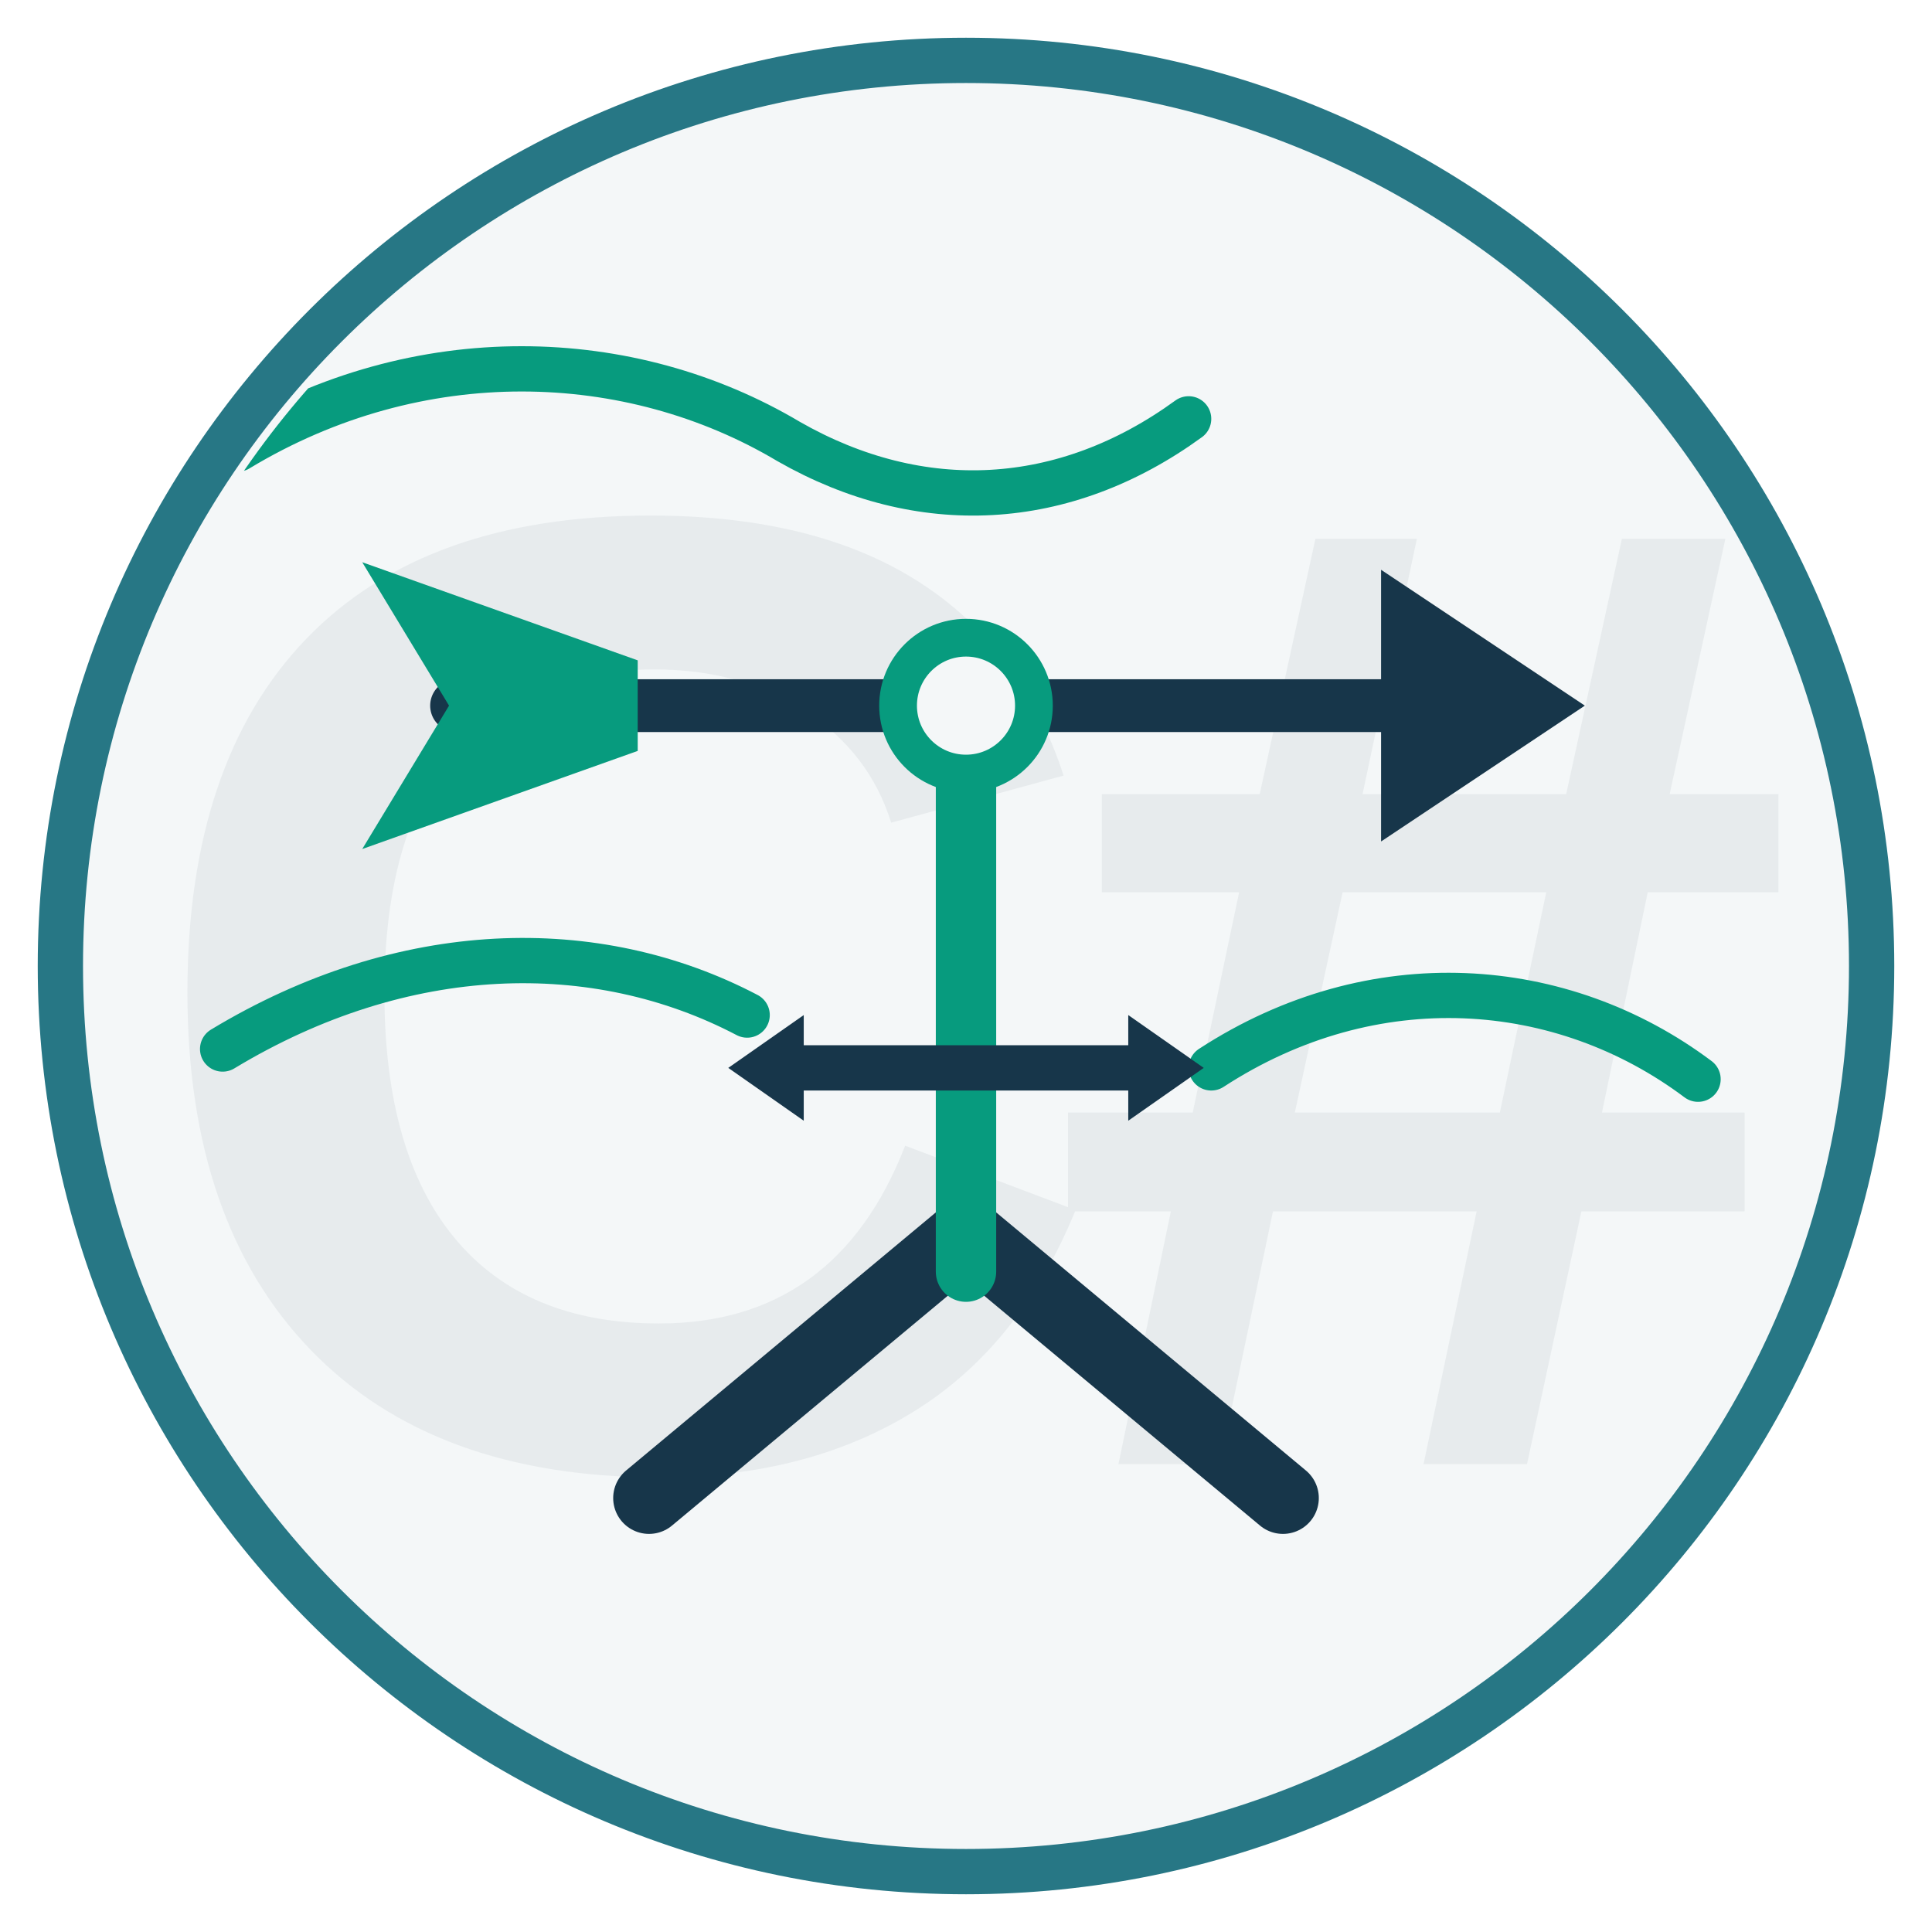
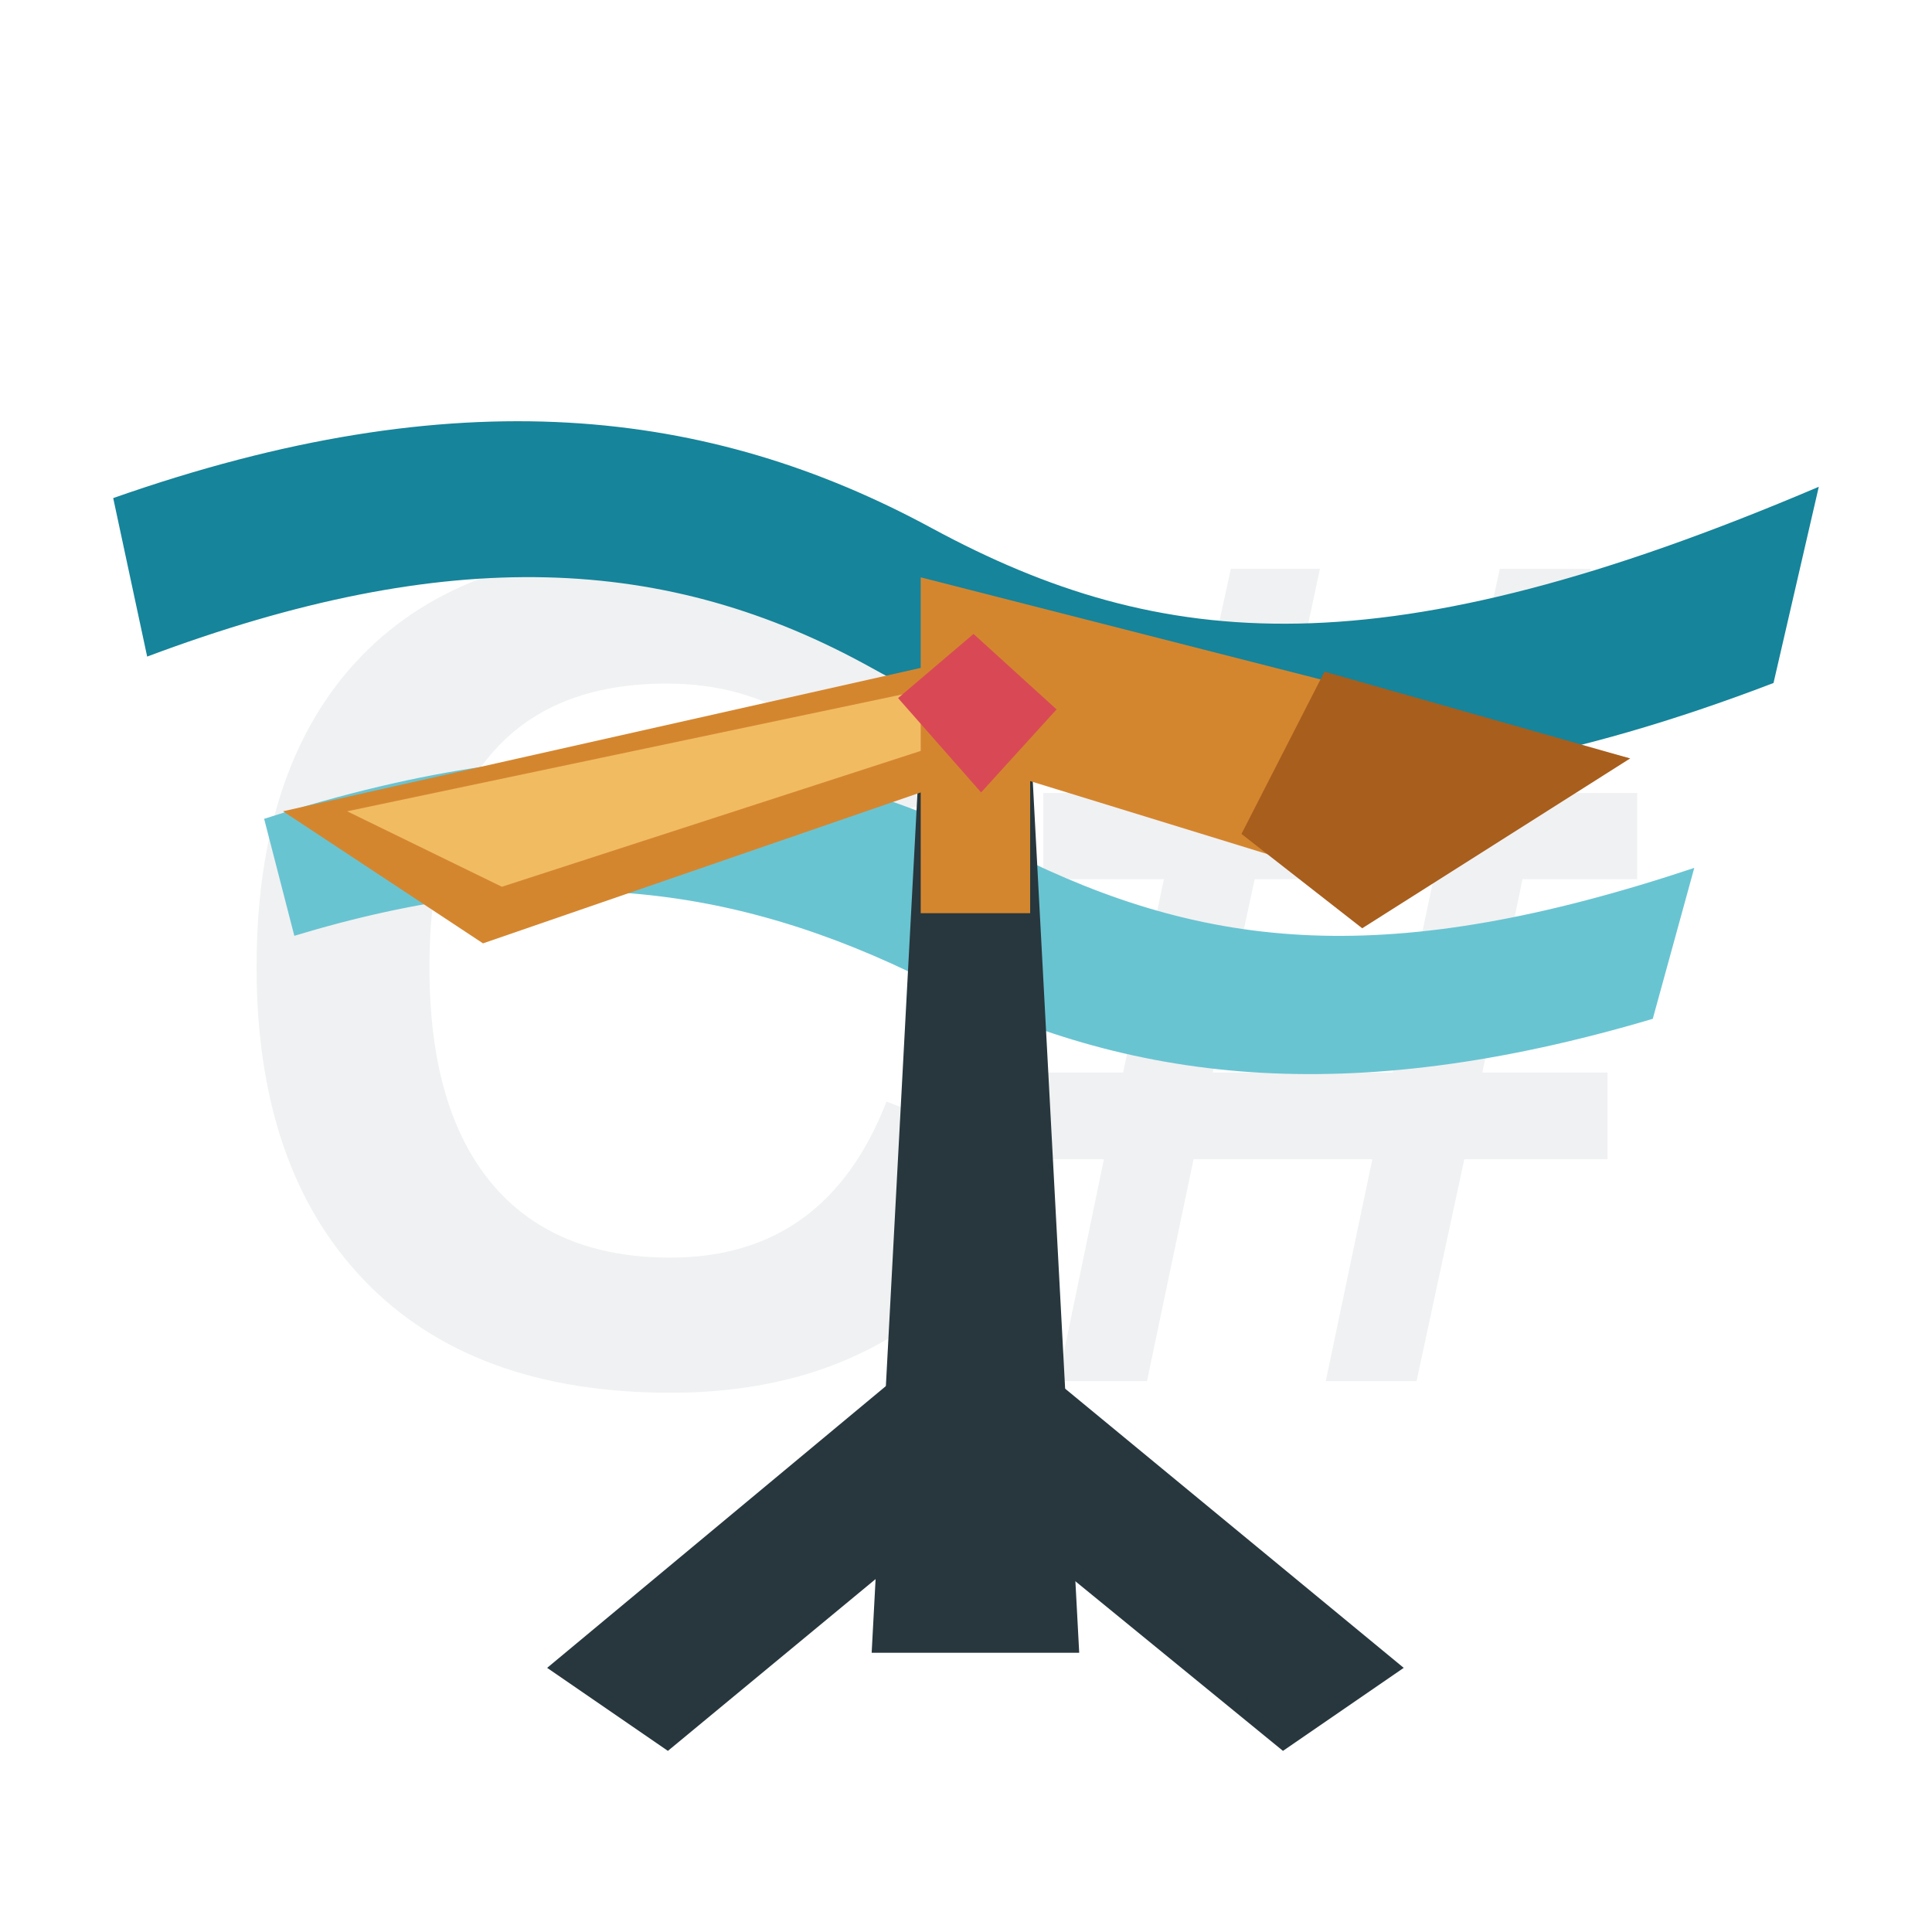
<svg xmlns="http://www.w3.org/2000/svg" viewBox="0 0 512 512" role="img" aria-labelledby="title description">
-   <defs>
-     <clipPath id="badge-clip">
-       <circle cx="256" cy="256" r="232" />
-     </clipPath>
-   </defs>
  <style>
-     :root {
-       color-scheme: light dark;
-     }
+     :root { color-scheme: light dark; }

-     .badge {
-       fill: #f4f7f8;
-       stroke: #277785;
-     }
- 
-     .badge-fill {
-       fill: #f4f7f8;
-     }
- 
-     .language-mark {
-       fill: #17364a;
-       opacity: 0.06;
-     }
- 
-     .accent-fill {
-       fill: #079b7e;
-     }
- 
-     .accent-stroke {
-       stroke: #079b7e;
-     }
- 
-     .solid-fill {
-       fill: #17364a;
-     }
- 
-     .solid-stroke {
-       stroke: #17364a;
-     }
+     .language-mark { fill: #17323d; opacity: 0.07; }
+     .python-upper { fill: #2874a6; opacity: 0.07; }
+     .python-lower { fill: #aa8108; opacity: 0.07; }
+     .primary { fill: #16849a; }
+     .primary-light { fill: #69c4d2; }
+     .primary-shade { fill: #0d6074; }
+     .secondary { fill: #d4862f; }
+     .secondary-light { fill: #f1bb62; }
+     .secondary-shade { fill: #a85e1d; }
+     .accent { fill: #d84955; }
+     .neutral { fill: #27373d; }
+     .shadow { fill: #14242a; opacity: 0.22; }

    @media (prefers-color-scheme: dark) {
-       .badge {
-         fill: #0d2638;
-         stroke: #277785;
-       }
- 
-       .badge-fill {
-         fill: #0d2638;
-       }
- 
-       .language-mark {
-         fill: #edf2f3;
-         opacity: 0.07;
-       }
- 
-       .accent-fill {
-         fill: #43d6b1;
-       }
- 
-       .accent-stroke {
-         stroke: #43d6b1;
-       }
- 
-       .solid-fill {
-         fill: #edf2f3;
-       }
- 
-       .solid-stroke {
-         stroke: #edf2f3;
-       }
+       .language-mark { fill: #edf6f3; opacity: 0.08; }
+       .python-upper { fill: #7ec5ed; opacity: 0.08; }
+       .python-lower { fill: #f1ca50; opacity: 0.08; }
+       .primary { fill: #48bfd1; }
+       .primary-light { fill: #8cdeE7; }
+       .primary-shade { fill: #218da0; }
+       .secondary { fill: #f1ac52; }
+       .secondary-light { fill: #ffd482; }
+       .secondary-shade { fill: #c87a2e; }
+       .accent { fill: #f36b73; }
+       .neutral { fill: #e4eeeb; }
+       .shadow { fill: #02090b; opacity: 0.34; }
    }
  </style>
-   <circle class="badge" cx="256" cy="256" r="240" stroke-width="12" />
-   <g clip-path="url(#badge-clip)">
-     <text class="language-mark" x="256" y="388" font-family="Segoe UI, Arial, sans-serif" font-size="360" font-weight="800" letter-spacing="-18" text-anchor="middle" aria-hidden="true">C#</text>
-     <path class="accent-stroke" d="M63 119 C111 90 167 92 209 117 C244 137 282 135 315 111 M59 278 C107 249 158 248 198 269 M321 283 C364 255 414 259 450 286" fill="none" stroke-width="12" stroke-linecap="round" />
-     <path class="solid-stroke" d="M172 397 L256 327 L340 397" fill="none" stroke-width="19" stroke-linecap="round" stroke-linejoin="round" />
-     <path class="accent-stroke" d="M256 337 V203" fill="none" stroke-width="16" stroke-linecap="round" />
-     <path class="solid-stroke" d="M210 283 H302" fill="none" stroke-width="12" stroke-linecap="round" />
-     <path class="solid-fill" d="M193 283 L213 269 V297 Z M319 283 L299 269 V297 Z" />
-     <path class="solid-stroke" d="M121 187 H380" fill="none" stroke-width="14" stroke-linecap="round" />
-     <path class="solid-fill" d="M420 187 L366 151 V223 Z" />
-     <path class="accent-fill" d="M96 149 L169 175 V199 L96 225 L119 187 Z" />
-     <circle class="badge-fill accent-stroke" cx="256" cy="187" r="18" stroke-width="10" />
+   <text class="language-mark" x="247" y="366" font-family="Segoe UI, Arial, sans-serif" font-size="316" font-weight="800" letter-spacing="-20" text-anchor="middle" aria-hidden="true">C#</text>
+   <g aria-hidden="true">
+     <path class="primary" d="M30 132 C121 100 188 108 247 140 C308 173 367 178 482 129 L470 181 C363 222 292 211 231 177 C177 147 119 144 39 174 Z" />
+     <path class="primary-light" d="M70 217 C154 190 213 198 268 226 C320 252 368 257 449 230 L438 270 C357 294 299 287 246 260 C194 234 144 228 78 248 Z" />
+     <path class="neutral" d="M244 194 L273 194 L286 438 L231 438 Z" />
+     <path class="secondary" d="M75 215 L244 177 L244 153 L432 201 L351 231 L273 207 L273 242 L244 242 L244 210 L128 250 Z" />
+     <path class="secondary-light" d="M92 215 L244 183 L244 199 L133 235 Z" />
+     <path class="secondary-shade" d="M351 178 L432 201 L361 246 L329 221 Z" />
+     <path class="accent" d="M238 185 L258 168 L280 188 L260 210 Z" />
+     <path class="neutral" d="M145 442 L258 348 L372 442 L340 464 L258 397 L177 464 Z" />
  </g>
</svg>
